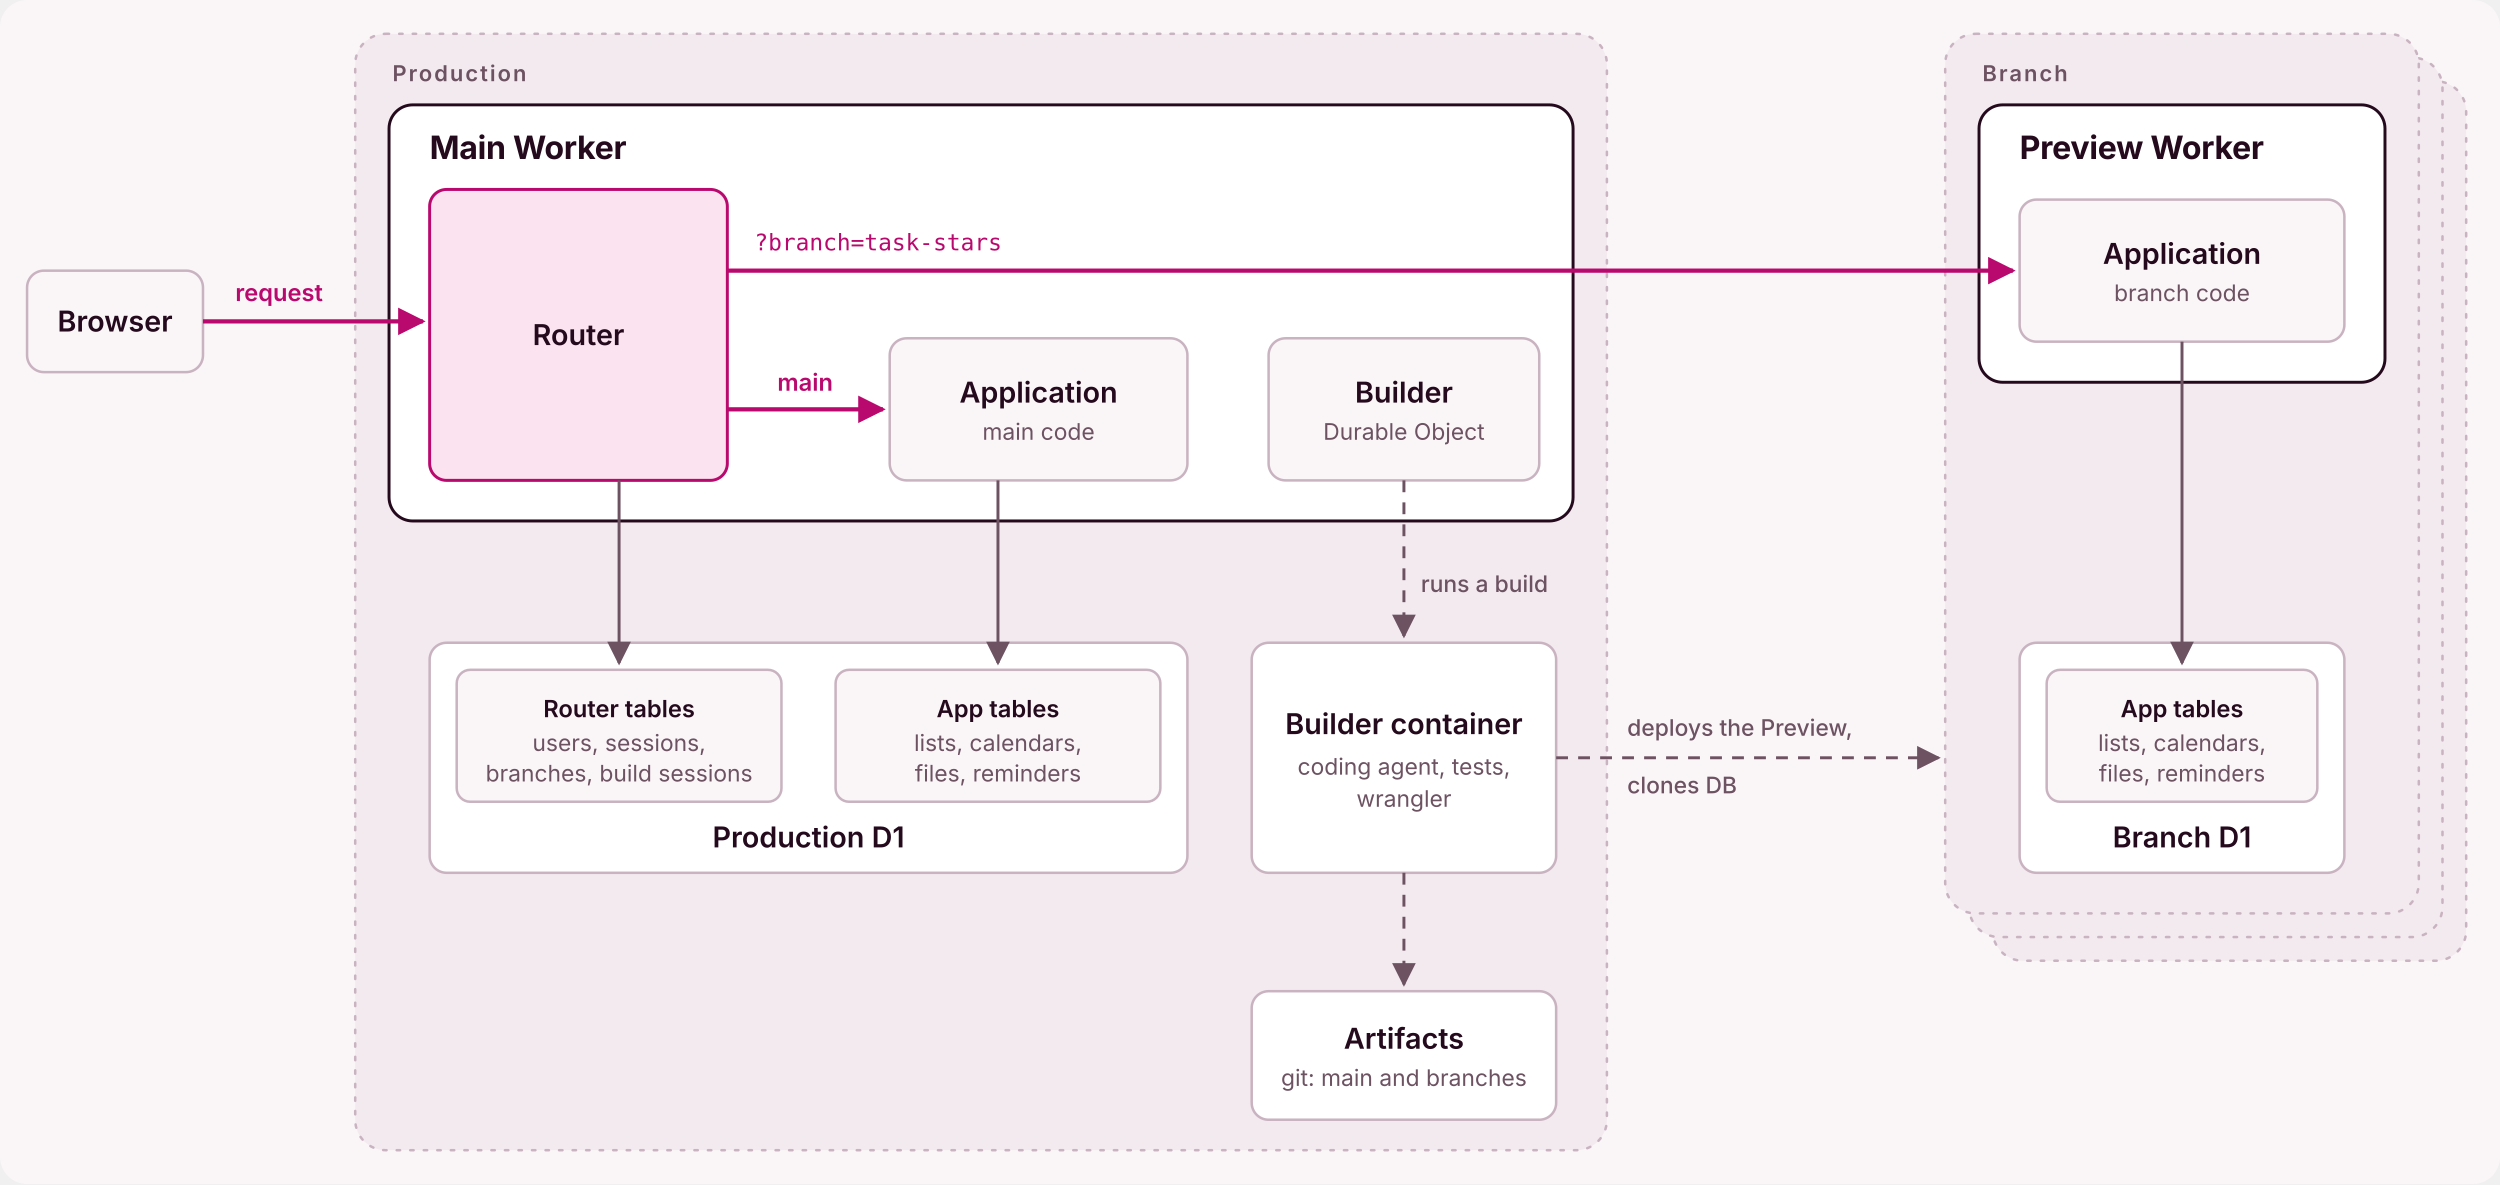
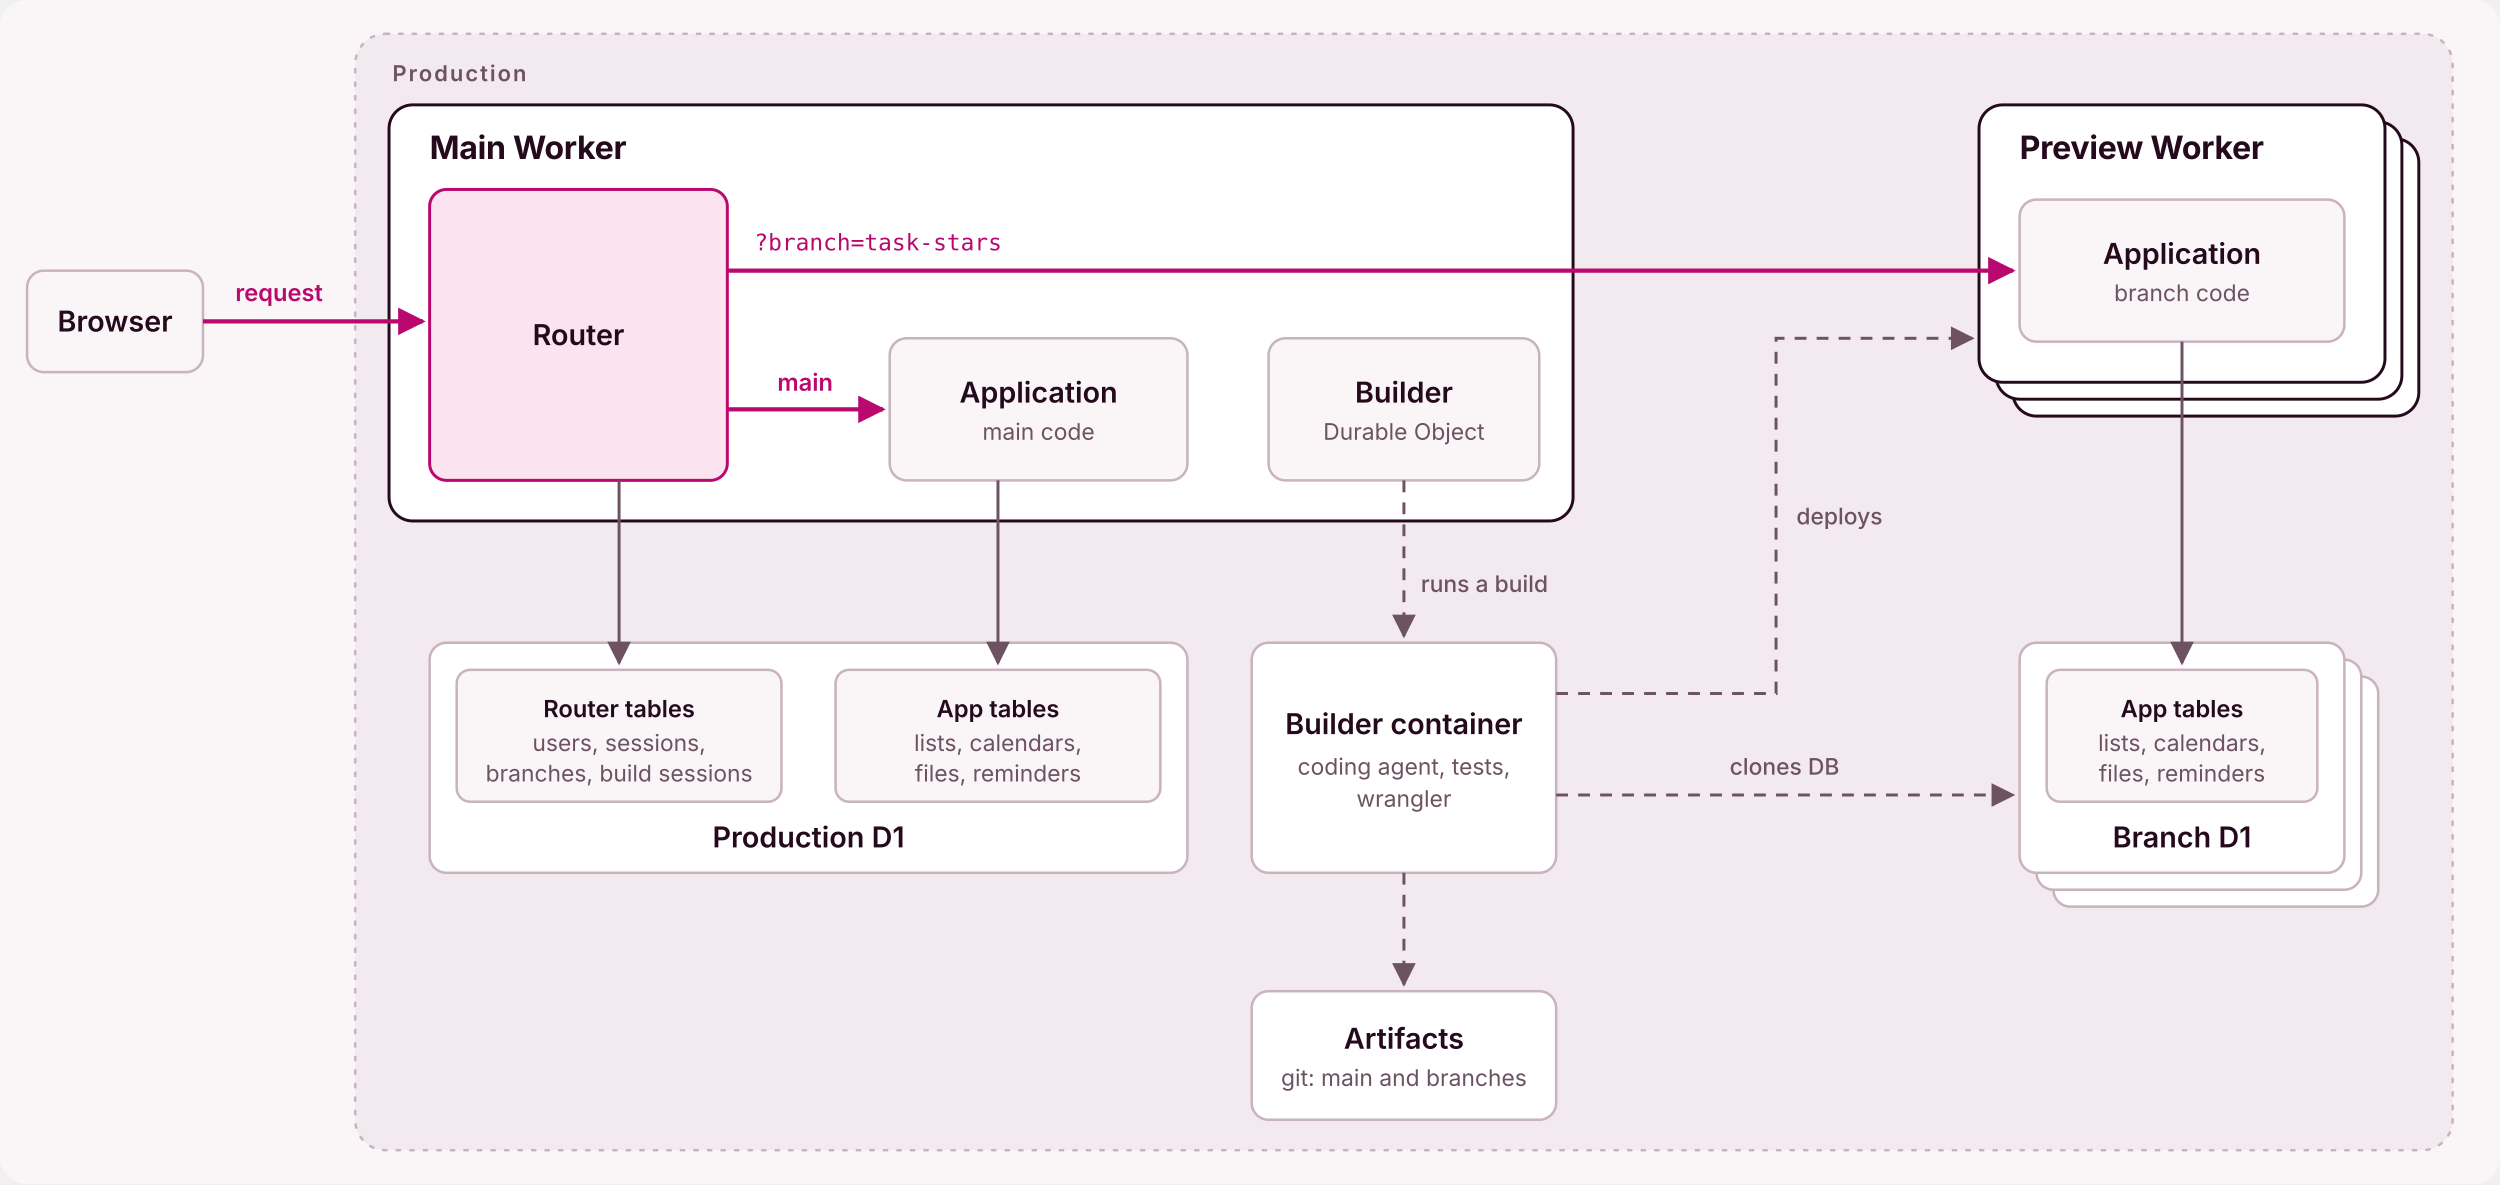
<svg xmlns="http://www.w3.org/2000/svg" viewBox="0 0 1478 700" width="1478" height="700" role="img" aria-labelledby="title desc" font-family="Inter, ui-sans-serif, system-ui, -apple-system, &quot;Segoe UI&quot;, Roboto, &quot;Helvetica Neue&quot;, Arial, sans-serif">
  <style>
    .group { fill: #f3eaef; stroke: #c9b3c0; stroke-width: 1.5; stroke-dasharray: 2 6; stroke-linecap: round; }
    .worker { fill: #ffffff; stroke: #240a1c; stroke-width: 1.75; }
    .part { fill: #faf6f8; stroke: #c9b3c0; stroke-width: 1.5; }
    .router { fill: #fbe3f0; stroke: #b9086e; stroke-width: 1.75; }
    .store { fill: #ffffff; stroke: #c9b3c0; stroke-width: 1.5; }
    .edge { fill: none; stroke: #6d5262; stroke-width: 1.75; }
    .route { fill: none; stroke: #b9086e; stroke-width: 2.5; }
    .build { fill: none; stroke: #6d5262; stroke-width: 1.75; stroke-dasharray: 7 6; }
    .head { fill: #6d5262; }
    .head-route { fill: #b9086e; }
    .t-group { fill: #6d5262; font-size: 13px; font-weight: 600; letter-spacing: 0.09em; text-transform: uppercase; }
    .t-title { fill: #240a1c; font-size: 19px; font-weight: 700; letter-spacing: -0.01em; }
    .t-name { fill: #240a1c; font-size: 17px; font-weight: 600; }
    .t-cell { fill: #240a1c; font-size: 14px; font-weight: 600; }
    .t-sub { fill: #6d5262; font-size: 13.5px; }
    .t-edge { fill: #6d5262; font-size: 13.5px; font-weight: 500; }
    .t-route { fill: #b9086e; font-size: 14px; font-weight: 600; }
    .t-mono { font-family: ui-monospace, SFMono-Regular, Menlo, Consolas, monospace; font-weight: 500; font-size: 13.5px; }
  </style>
  <rect width="1478" height="700" rx="16" fill="#faf6f8" />
  <defs>
    <marker id="arrow" viewBox="0 0 10 10" refX="9" refY="5" markerWidth="8" markerHeight="8" orient="auto-start-reverse">
      <path class="head" d="M0 0 L10 5 L0 10 Z" />
    </marker>
    <marker id="arrow-route" viewBox="0 0 10 10" refX="9" refY="5" markerWidth="6.5" markerHeight="6.5" orient="auto-start-reverse">
      <path class="head-route" d="M0 0 L10 5 L0 10 Z" />
    </marker>
  </defs>
-   <rect class="group" x="210" y="20" width="740" height="660" rx="18" />
+   <rect class="group" x="210" y="20" width="1240" height="660" rx="18" />
  <text class="t-group" x="232" y="48">Production</text>
-   <rect class="group" x="1178" y="48" width="280" height="520" rx="18" />
-   <rect class="group" x="1164" y="34" width="280" height="520" rx="18" />
-   <rect class="group" x="1150" y="20" width="280" height="520" rx="18" />
-   <text class="t-group" x="1172" y="48">Branch</text>
  <rect class="worker" x="230" y="62" width="700" height="246" rx="14" />
  <text class="t-title" x="254" y="94">Main Worker</text>
  <rect class="router" x="254" y="112" width="176" height="172" rx="10" />
  <text class="t-name" x="342" y="204" text-anchor="middle">Router</text>
  <rect class="part" x="526" y="200" width="176" height="84" rx="10" />
  <text class="t-name" x="614" y="238" text-anchor="middle">Application</text>
  <text class="t-sub" x="614" y="260" text-anchor="middle">main code</text>
  <rect class="part" x="750" y="200" width="160" height="84" rx="10" />
  <text class="t-name" x="830" y="238" text-anchor="middle">Builder</text>
  <text class="t-sub" x="830" y="260" text-anchor="middle">Durable Object</text>
+   <rect class="worker" x="1190" y="82" width="240" height="164" rx="14" />
+   <rect class="worker" x="1180" y="72" width="240" height="164" rx="14" />
  <rect class="worker" x="1170" y="62" width="240" height="164" rx="14" />
  <text class="t-title" x="1194" y="94">Preview Worker</text>
  <rect class="part" x="1194" y="118" width="192" height="84" rx="10" />
  <text class="t-name" x="1290" y="156" text-anchor="middle">Application</text>
  <text class="t-sub" x="1290" y="178" text-anchor="middle">branch code</text>
  <rect class="store" x="254" y="380" width="448" height="136" rx="10" />
  <rect class="part" x="270" y="396" width="192" height="78" rx="8" />
  <text class="t-cell" x="366" y="424" text-anchor="middle">Router tables</text>
  <text class="t-sub" x="366" y="444" text-anchor="middle">users, sessions,</text>
  <text class="t-sub" x="366" y="462" text-anchor="middle">branches, build sessions</text>
  <rect class="part" x="494" y="396" width="192" height="78" rx="8" />
  <text class="t-cell" x="590" y="424" text-anchor="middle">App tables</text>
  <text class="t-sub" x="590" y="444" text-anchor="middle">lists, calendars,</text>
  <text class="t-sub" x="590" y="462" text-anchor="middle">files, reminders</text>
  <text class="t-name" x="478" y="501" text-anchor="middle">Production D1</text>
+   <rect class="store" x="1214" y="400" width="192" height="136" rx="10" />
+   <rect class="store" x="1204" y="390" width="192" height="136" rx="10" />
  <rect class="store" x="1194" y="380" width="192" height="136" rx="10" />
  <rect class="part" x="1210" y="396" width="160" height="78" rx="8" />
  <text class="t-cell" x="1290" y="424" text-anchor="middle">App tables</text>
  <text class="t-sub" x="1290" y="444" text-anchor="middle">lists, calendars,</text>
  <text class="t-sub" x="1290" y="462" text-anchor="middle">files, reminders</text>
  <text class="t-name" x="1290" y="501" text-anchor="middle">Branch D1</text>
  <rect class="store" x="740" y="380" width="180" height="136" rx="10" />
  <text class="t-name" x="830" y="434" text-anchor="middle">Builder container</text>
  <text class="t-sub" x="830" y="458" text-anchor="middle">coding agent, tests,</text>
  <text class="t-sub" x="830" y="477" text-anchor="middle">wrangler</text>
  <rect class="store" x="740" y="586" width="180" height="76" rx="10" />
  <text class="t-name" x="830" y="620" text-anchor="middle">Artifacts</text>
  <text class="t-sub" x="830" y="642" text-anchor="middle">git: main and branches</text>
  <rect class="part" x="16" y="160" width="104" height="60" rx="10" />
  <text class="t-name" x="68" y="196" text-anchor="middle">Browser</text>
  <line class="route" x1="120" y1="190" x2="250" y2="190" marker-end="url(#arrow-route)" />
  <text class="t-route" x="165" y="178" text-anchor="middle">request</text>
  <line class="route" x1="430" y1="160" x2="1190" y2="160" marker-end="url(#arrow-route)" />
  <text class="t-route t-mono" x="446" y="148">?branch=task-stars</text>
  <line class="route" x1="430" y1="242" x2="522" y2="242" marker-end="url(#arrow-route)" />
  <text class="t-route" x="476" y="231" text-anchor="middle">main</text>
  <line class="edge" x1="366" y1="284" x2="366" y2="392" marker-end="url(#arrow)" />
  <line class="edge" x1="590" y1="284" x2="590" y2="392" marker-end="url(#arrow)" />
  <line class="edge" x1="1290" y1="202" x2="1290" y2="392" marker-end="url(#arrow)" />
  <line class="build" x1="830" y1="284" x2="830" y2="376" marker-end="url(#arrow)" />
  <text class="t-edge" x="840" y="350">runs a build</text>
  <line class="build" x1="830" y1="516" x2="830" y2="582" marker-end="url(#arrow)" />
-   <line class="build" x1="920" y1="448" x2="1146" y2="448" marker-end="url(#arrow)" />
-   <text class="t-edge" x="962" y="435">deploys the Preview,</text>
-   <text class="t-edge" x="962" y="469">clones DB</text>
+   <polyline class="build" points="920,410 1050,410 1050,200 1166,200" marker-end="url(#arrow)" />
+   <text class="t-edge" x="1062" y="310">deploys</text>
+   <line class="build" x1="920" y1="470" x2="1190" y2="470" marker-end="url(#arrow)" />
+   <text class="t-edge" x="1055" y="458" text-anchor="middle">clones DB</text>
</svg>
